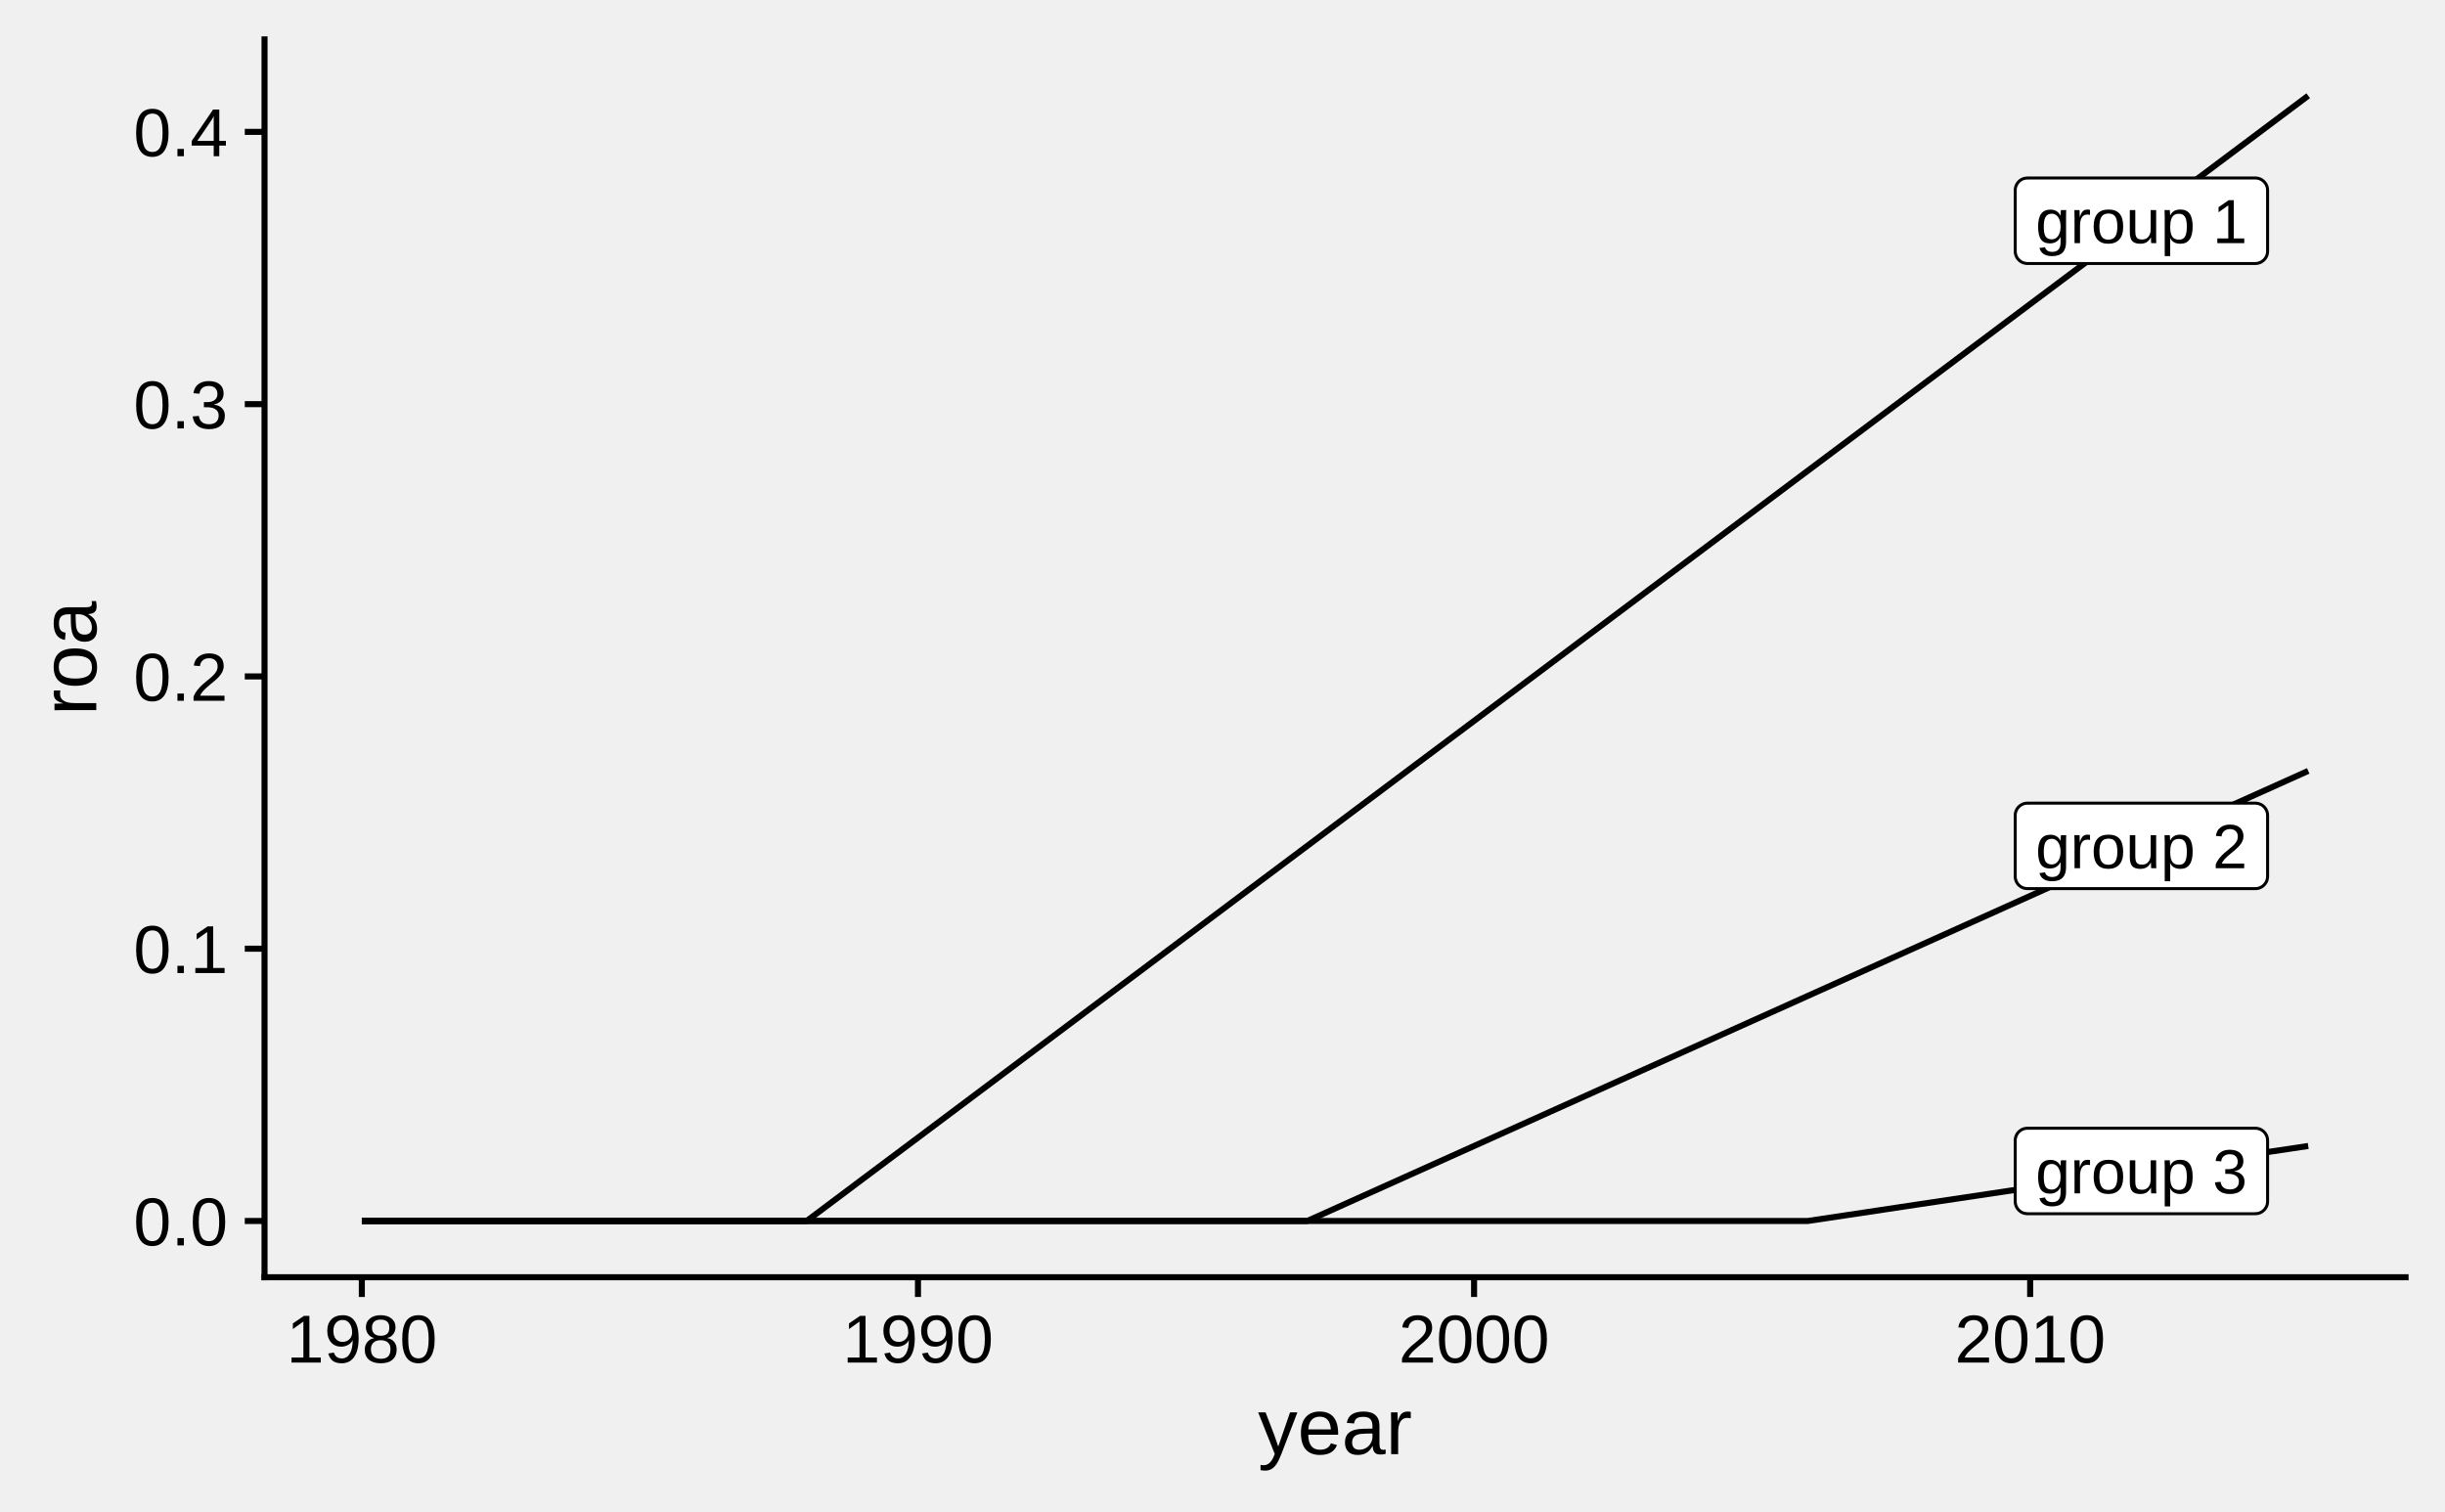
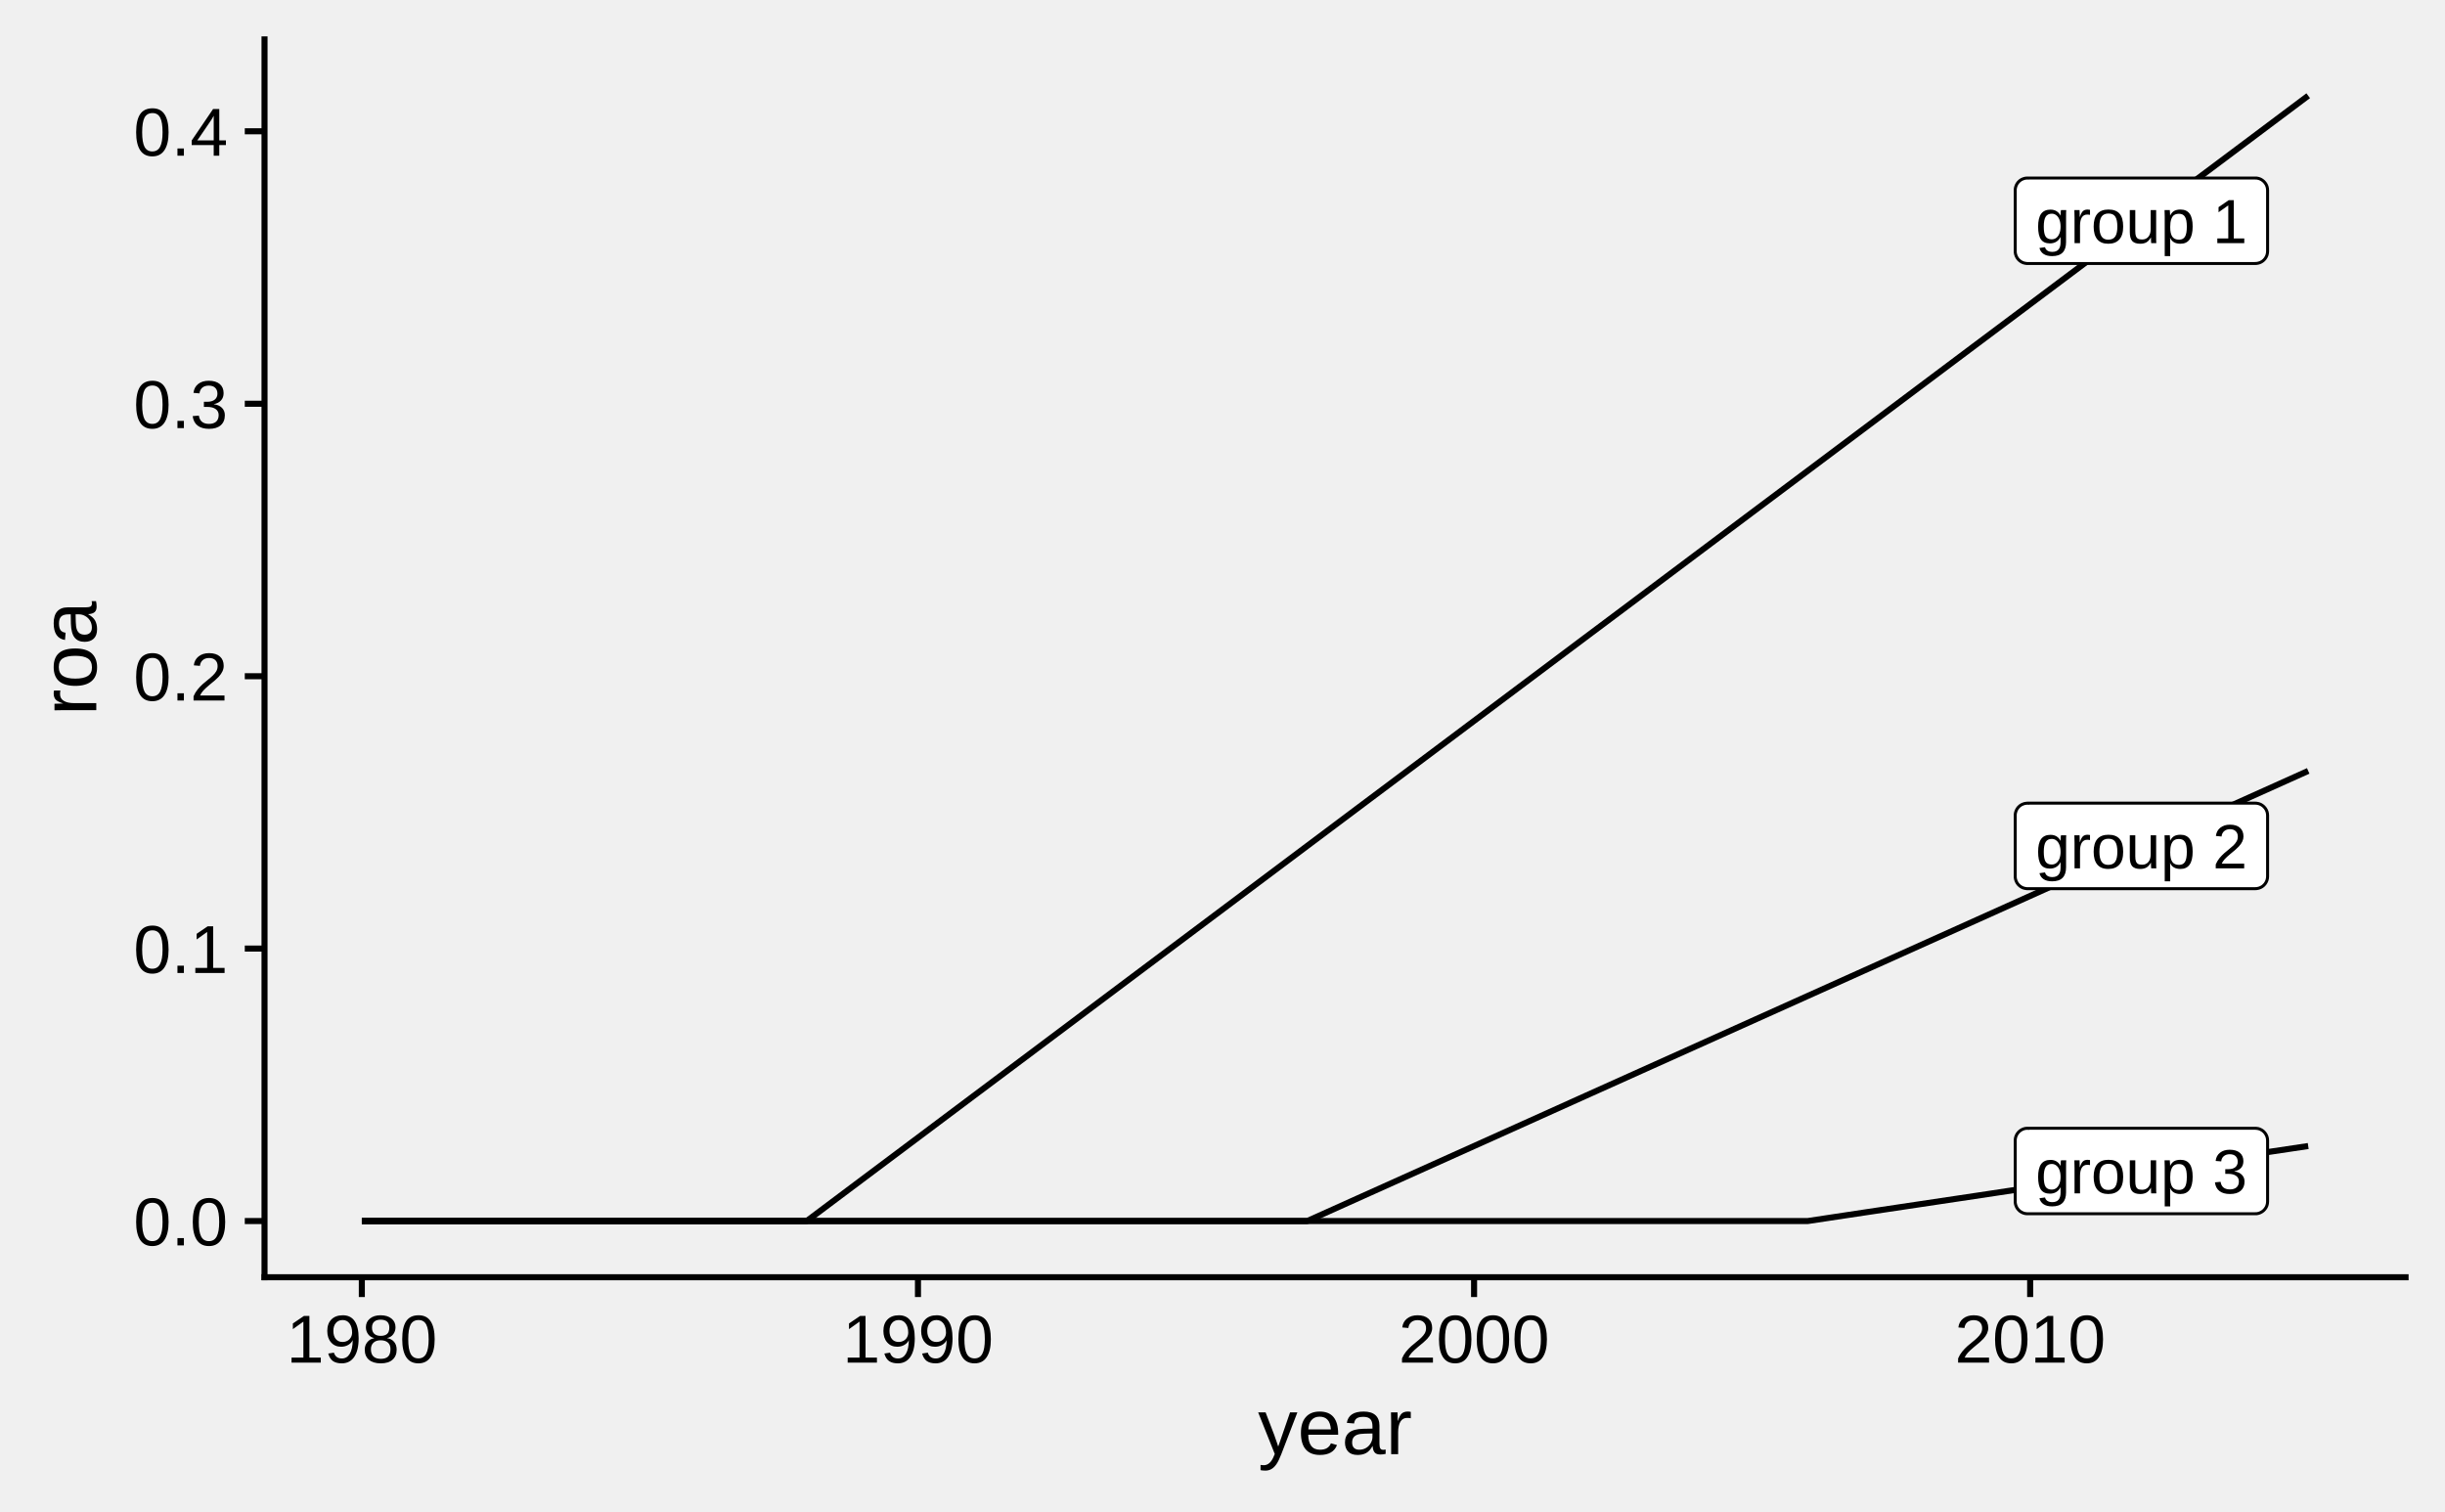
<svg xmlns="http://www.w3.org/2000/svg" class="svglite" width="432.20pt" height="267.12pt" viewBox="0 0 432.20 267.12">
  <defs>
    <style type="text/css">
    .svglite line, .svglite polyline, .svglite polygon, .svglite path, .svglite rect, .svglite circle {
      fill: none;
      stroke: #000000;
      stroke-linecap: round;
      stroke-linejoin: round;
      stroke-miterlimit: 10.00;
+     }
+     .svglite text {
+       white-space: pre;
    }
  </style>
  </defs>
  <rect width="100%" height="100%" style="stroke: none; fill: none;" />
  <defs>
    <clipPath id="cpMC4wMHw0MzIuMjB8MC4wMHwyNjcuMTI=">
      <rect x="0.00" y="0.00" width="432.20" height="267.12" />
    </clipPath>
  </defs>
  <g clip-path="url(#cpMC4wMHw0MzIuMjB8MC4wMHwyNjcuMTI=)">
</g>
  <defs>
    <clipPath id="cpNDYuNzZ8NDI1LjIzfDYuOTd8MjI1Ljc4">
-       <rect x="46.76" y="6.97" width="378.47" height="218.80" />
+       <rect x="46.76" y="6.97" width="378.47" height="218.81" />
    </clipPath>
  </defs>
  <g clip-path="url(#cpNDYuNzZ8NDI1LjIzfDYuOTd8MjI1Ljc4)">
-     <polyline points="63.96,215.83 73.79,215.83 83.62,215.83 93.45,215.83 103.28,215.83 113.11,215.83 122.94,215.83 132.77,215.83 142.60,215.83 152.43,208.46 162.27,201.10 172.10,193.73 181.93,186.36 191.76,178.99 201.59,171.63 211.42,164.26 221.25,156.89 231.08,149.53 240.91,142.16 250.74,134.79 260.57,127.43 270.40,120.06 280.23,112.69 290.06,105.32 299.89,97.96 309.72,90.59 319.55,83.22 329.38,75.86 339.21,68.49 349.04,61.12 358.87,53.75 368.70,46.39 378.53,39.02 388.36,31.65 398.19,24.29 408.02,16.92 " style="stroke-width: 1.07; stroke-linecap: butt;" />
-     <polyline points="63.96,215.83 73.79,215.83 83.62,215.83 93.45,215.83 103.28,215.83 113.11,215.83 122.94,215.83 132.77,215.83 142.60,215.83 152.43,215.83 162.27,215.83 172.10,215.83 181.93,215.83 191.76,215.83 201.59,215.83 211.42,215.83 221.25,215.83 231.08,215.83 240.91,211.41 250.74,206.99 260.57,202.57 270.40,198.15 280.23,193.73 290.06,189.31 299.89,184.89 309.72,180.47 319.55,176.05 329.38,171.63 339.21,167.21 349.04,162.79 358.87,158.37 368.70,153.95 378.53,149.53 388.36,145.11 398.19,140.69 408.02,136.27 " style="stroke-width: 1.07; stroke-linecap: butt;" />
-     <polyline points="63.96,215.83 73.79,215.83 83.62,215.83 93.45,215.83 103.28,215.83 113.11,215.83 122.94,215.83 132.77,215.83 142.60,215.83 152.43,215.83 162.27,215.83 172.10,215.83 181.93,215.83 191.76,215.83 201.59,215.83 211.42,215.83 221.25,215.83 231.08,215.83 240.91,215.83 250.74,215.83 260.57,215.83 270.40,215.83 280.23,215.83 290.06,215.83 299.89,215.83 309.72,215.83 319.55,215.83 329.38,214.36 339.21,212.88 349.04,211.41 358.87,209.94 368.70,208.46 378.53,206.99 388.36,205.52 398.19,204.04 408.02,202.57 " style="stroke-width: 1.07; stroke-linecap: butt;" />
-     <polygon points="358.39,46.58 398.68,46.58 398.59,46.58 398.94,46.56 399.28,46.49 399.60,46.37 399.90,46.19 400.17,45.97 400.40,45.71 400.59,45.42 400.73,45.10 400.81,44.76 400.84,44.42 400.84,44.42 400.84,33.62 400.84,33.62 400.81,33.28 400.73,32.94 400.59,32.62 400.40,32.33 400.17,32.07 399.90,31.85 399.60,31.67 399.28,31.55 398.94,31.48 398.68,31.46 358.39,31.46 358.65,31.48 358.30,31.47 357.95,31.51 357.62,31.60 357.31,31.75 357.02,31.95 356.77,32.19 356.56,32.47 356.40,32.78 356.29,33.11 356.23,33.45 356.23,33.62 356.23,44.42 356.23,44.24 356.23,44.59 356.29,44.93 356.40,45.26 356.56,45.57 356.77,45.85 357.02,46.09 357.31,46.29 357.62,46.44 357.95,46.53 358.30,46.58 " style="stroke-width: 0.53; fill: #FFFFFF;" />
-     <text x="378.53" y="42.98" text-anchor="middle" style="font-size: 11.04px; font-family: Arial;" textLength="37.41px" lengthAdjust="spacingAndGlyphs">group 1</text>
-     <polygon points="358.39,157.08 398.68,157.08 398.59,157.08 398.94,157.07 399.28,157.00 399.60,156.87 399.90,156.70 400.17,156.48 400.40,156.22 400.59,155.93 400.73,155.61 400.81,155.27 400.84,154.92 400.84,154.92 400.84,144.13 400.84,144.13 400.81,143.78 400.73,143.45 400.59,143.13 400.40,142.83 400.17,142.57 399.90,142.35 399.60,142.18 399.28,142.06 398.94,141.99 398.68,141.97 358.39,141.97 358.65,141.99 358.30,141.97 357.95,142.01 357.62,142.11 357.31,142.26 357.02,142.46 356.77,142.70 356.56,142.98 356.40,143.28 356.29,143.61 356.23,143.96 356.23,144.13 356.23,154.92 356.23,154.75 356.23,155.10 356.29,155.44 356.40,155.77 356.56,156.08 356.77,156.36 357.02,156.60 357.31,156.79 357.62,156.94 357.95,157.04 358.30,157.08 " style="stroke-width: 0.53; fill: #FFFFFF;" />
-     <text x="378.53" y="153.48" text-anchor="middle" style="font-size: 11.04px; font-family: Arial;" textLength="37.41px" lengthAdjust="spacingAndGlyphs">group 2</text>
-     <polygon points="358.39,214.55 398.68,214.55 398.59,214.54 398.94,214.53 399.28,214.46 399.60,214.34 399.90,214.16 400.17,213.94 400.40,213.68 400.59,213.39 400.73,213.07 400.81,212.73 400.84,212.39 400.84,212.39 400.84,201.59 400.84,201.59 400.81,201.25 400.73,200.91 400.59,200.59 400.40,200.30 400.17,200.04 399.90,199.82 399.60,199.64 399.28,199.52 398.94,199.45 398.68,199.43 358.39,199.43 358.65,199.45 358.30,199.43 357.95,199.48 357.62,199.57 357.31,199.72 357.02,199.92 356.77,200.16 356.56,200.44 356.40,200.75 356.29,201.08 356.23,201.42 356.23,201.59 356.23,212.39 356.23,212.21 356.23,212.56 356.29,212.90 356.40,213.23 356.56,213.54 356.77,213.82 357.02,214.06 357.31,214.26 357.62,214.41 357.95,214.50 358.30,214.54 " style="stroke-width: 0.53; fill: #FFFFFF;" />
-     <text x="378.53" y="210.95" text-anchor="middle" style="font-size: 11.04px; font-family: Arial;" textLength="37.41px" lengthAdjust="spacingAndGlyphs">group 3</text>
+     <polyline points="63.96,215.84 73.79,215.84 83.62,215.84 93.45,215.84 103.28,215.84 113.11,215.84 122.94,215.84 132.77,215.84 142.60,215.84 152.43,208.47 162.27,201.10 172.10,193.73 181.93,186.37 191.76,179.00 201.59,171.63 211.42,164.27 221.25,156.90 231.08,149.53 240.91,142.16 250.74,134.80 260.57,127.43 270.40,120.06 280.23,112.69 290.06,105.33 299.89,97.96 309.72,90.59 319.55,83.23 329.38,75.86 339.21,68.49 349.04,61.12 358.87,53.76 368.70,46.39 378.53,39.02 388.36,31.65 398.19,24.29 408.02,16.92 " style="stroke-width: 1.07; stroke-linecap: butt;" />
+     <polyline points="63.96,215.84 73.79,215.84 83.62,215.84 93.45,215.84 103.28,215.84 113.11,215.84 122.94,215.84 132.77,215.84 142.60,215.84 152.43,215.84 162.27,215.84 172.10,215.84 181.93,215.84 191.76,215.84 201.59,215.84 211.42,215.84 221.25,215.84 231.08,215.84 240.91,211.42 250.74,207.00 260.57,202.58 270.40,198.16 280.23,193.73 290.06,189.31 299.89,184.89 309.72,180.47 319.55,176.05 329.38,171.63 339.21,167.21 349.04,162.79 358.87,158.37 368.70,153.95 378.53,149.53 388.36,145.11 398.19,140.69 408.02,136.27 " style="stroke-width: 1.07; stroke-linecap: butt;" />
+     <polyline points="63.96,215.84 73.79,215.84 83.62,215.84 93.45,215.84 103.28,215.84 113.11,215.84 122.94,215.84 132.77,215.84 142.60,215.84 152.43,215.84 162.27,215.84 172.10,215.84 181.93,215.84 191.76,215.84 201.59,215.84 211.42,215.84 221.25,215.84 231.08,215.84 240.91,215.84 250.74,215.84 260.57,215.84 270.40,215.84 280.23,215.84 290.06,215.84 299.89,215.84 309.72,215.84 319.55,215.84 329.38,214.36 339.21,212.89 349.04,211.42 358.87,209.94 368.70,208.47 378.53,207.00 388.36,205.52 398.19,204.05 408.02,202.58 " style="stroke-width: 1.07; stroke-linecap: butt;" />
+     <polygon points="358.39,46.58 398.68,46.58 398.59,46.58 398.94,46.56 399.28,46.49 399.60,46.37 399.90,46.20 400.17,45.98 400.40,45.72 400.59,45.42 400.73,45.10 400.81,44.76 400.84,44.42 400.84,44.42 400.84,33.63 400.84,33.63 400.81,33.28 400.73,32.94 400.59,32.62 400.40,32.33 400.17,32.07 399.90,31.85 399.60,31.67 399.28,31.55 398.94,31.48 398.68,31.47 358.39,31.47 358.65,31.48 358.30,31.47 357.95,31.51 357.62,31.61 357.31,31.75 357.02,31.95 356.77,32.19 356.56,32.47 356.40,32.78 356.29,33.11 356.23,33.45 356.23,33.63 356.23,44.42 356.23,44.24 356.23,44.59 356.29,44.93 356.40,45.26 356.56,45.57 356.77,45.85 357.02,46.09 357.31,46.29 357.62,46.44 357.95,46.53 358.30,46.58 " style="stroke-width: 0.53; fill: #FFFFFF;" />
+     <text x="378.53" y="42.98" text-anchor="middle" style="font-size: 11.04px; font-family: &quot;Arial&quot;;" textLength="37.41px" lengthAdjust="spacingAndGlyphs">group 1</text>
+     <polygon points="358.39,157.09 398.68,157.09 398.59,157.09 398.94,157.07 399.28,157.00 399.60,156.88 399.90,156.71 400.17,156.49 400.40,156.23 400.59,155.93 400.73,155.61 400.81,155.27 400.84,154.93 400.84,154.93 400.84,144.13 400.84,144.13 400.81,143.79 400.73,143.45 400.59,143.13 400.40,142.84 400.17,142.58 399.90,142.36 399.60,142.18 399.28,142.06 398.94,141.99 398.68,141.97 358.39,141.97 358.65,141.99 358.30,141.98 357.95,142.02 357.62,142.12 357.31,142.26 357.02,142.46 356.77,142.70 356.56,142.98 356.40,143.29 356.29,143.62 356.23,143.96 356.23,144.13 356.23,154.93 356.23,154.75 356.23,155.10 356.29,155.44 356.40,155.77 356.56,156.08 356.77,156.36 357.02,156.60 357.31,156.80 357.62,156.95 357.95,157.04 358.30,157.09 " style="stroke-width: 0.53; fill: #FFFFFF;" />
+     <text x="378.53" y="153.49" text-anchor="middle" style="font-size: 11.04px; font-family: &quot;Arial&quot;;" textLength="37.41px" lengthAdjust="spacingAndGlyphs">group 2</text>
+     <polygon points="358.39,214.55 398.68,214.55 398.59,214.55 398.94,214.54 399.28,214.47 399.60,214.34 399.90,214.17 400.17,213.95 400.40,213.69 400.59,213.40 400.73,213.08 400.81,212.74 400.84,212.39 400.84,212.39 400.84,201.60 400.84,201.60 400.81,201.25 400.73,200.92 400.59,200.60 400.40,200.30 400.17,200.04 399.90,199.82 399.60,199.65 399.28,199.52 398.94,199.46 398.68,199.44 358.39,199.44 358.65,199.46 358.30,199.44 357.95,199.48 357.62,199.58 357.31,199.73 357.02,199.93 356.77,200.17 356.56,200.45 356.40,200.75 356.29,201.08 356.23,201.43 356.23,201.60 356.23,212.39 356.23,212.22 356.23,212.57 356.29,212.91 356.40,213.24 356.56,213.55 356.77,213.82 357.02,214.07 357.31,214.26 357.62,214.41 357.95,214.51 358.30,214.55 " style="stroke-width: 0.53; fill: #FFFFFF;" />
+     <text x="378.53" y="210.95" text-anchor="middle" style="font-size: 11.04px; font-family: &quot;Arial&quot;;" textLength="37.41px" lengthAdjust="spacingAndGlyphs">group 3</text>
  </g>
  <g clip-path="url(#cpMC4wMHw0MzIuMjB8MC4wMHwyNjcuMTI=)">
    <polyline points="46.76,225.78 46.76,6.97 " style="stroke-width: 1.07; stroke-linecap: square;" />
-     <text x="40.28" y="220.14" text-anchor="end" style="font-size: 12.00px; font-family: Arial;" textLength="16.68px" lengthAdjust="spacingAndGlyphs">0.0</text>
-     <text x="40.28" y="172.00" text-anchor="end" style="font-size: 12.00px; font-family: Arial;" textLength="16.68px" lengthAdjust="spacingAndGlyphs">0.1</text>
-     <text x="40.28" y="123.87" text-anchor="end" style="font-size: 12.00px; font-family: Arial;" textLength="16.68px" lengthAdjust="spacingAndGlyphs">0.2</text>
-     <text x="40.28" y="75.74" text-anchor="end" style="font-size: 12.00px; font-family: Arial;" textLength="16.68px" lengthAdjust="spacingAndGlyphs">0.3</text>
-     <text x="40.28" y="27.61" text-anchor="end" style="font-size: 12.00px; font-family: Arial;" textLength="16.68px" lengthAdjust="spacingAndGlyphs">0.4</text>
-     <polyline points="43.27,215.83 46.76,215.83 " style="stroke-width: 1.07; stroke-linecap: butt;" />
-     <polyline points="43.27,167.70 46.76,167.70 " style="stroke-width: 1.07; stroke-linecap: butt;" />
-     <polyline points="43.27,119.57 46.76,119.57 " style="stroke-width: 1.07; stroke-linecap: butt;" />
-     <polyline points="43.27,71.44 46.76,71.44 " style="stroke-width: 1.07; stroke-linecap: butt;" />
-     <polyline points="43.27,23.31 46.76,23.31 " style="stroke-width: 1.07; stroke-linecap: butt;" />
+     <text x="40.28" y="220.14" text-anchor="end" style="font-size: 12.00px; font-family: &quot;Arial&quot;;" textLength="16.68px" lengthAdjust="spacingAndGlyphs">0.0</text>
+     <text x="40.28" y="171.99" text-anchor="end" style="font-size: 12.00px; font-family: &quot;Arial&quot;;" textLength="16.68px" lengthAdjust="spacingAndGlyphs">0.1</text>
+     <text x="40.28" y="123.83" text-anchor="end" style="font-size: 12.00px; font-family: &quot;Arial&quot;;" textLength="16.68px" lengthAdjust="spacingAndGlyphs">0.2</text>
+     <text x="40.28" y="75.68" text-anchor="end" style="font-size: 12.00px; font-family: &quot;Arial&quot;;" textLength="16.68px" lengthAdjust="spacingAndGlyphs">0.3</text>
+     <text x="40.28" y="27.52" text-anchor="end" style="font-size: 12.00px; font-family: &quot;Arial&quot;;" textLength="16.68px" lengthAdjust="spacingAndGlyphs">0.4</text>
+     <polyline points="43.27,215.84 46.76,215.84 " style="stroke-width: 1.07; stroke-linecap: butt;" />
+     <polyline points="43.27,167.68 46.76,167.68 " style="stroke-width: 1.07; stroke-linecap: butt;" />
+     <polyline points="43.27,119.53 46.76,119.53 " style="stroke-width: 1.07; stroke-linecap: butt;" />
+     <polyline points="43.27,71.37 46.76,71.37 " style="stroke-width: 1.07; stroke-linecap: butt;" />
+     <polyline points="43.27,23.21 46.76,23.21 " style="stroke-width: 1.07; stroke-linecap: butt;" />
    <polyline points="46.76,225.78 425.23,225.78 " style="stroke-width: 1.07; stroke-linecap: square;" />
-     <polyline points="63.96,229.26 63.96,225.78 " style="stroke-width: 1.07; stroke-linecap: butt;" />
-     <polyline points="162.27,229.26 162.27,225.78 " style="stroke-width: 1.07; stroke-linecap: butt;" />
-     <polyline points="260.57,229.26 260.57,225.78 " style="stroke-width: 1.07; stroke-linecap: butt;" />
-     <polyline points="358.87,229.26 358.87,225.78 " style="stroke-width: 1.07; stroke-linecap: butt;" />
-     <text x="63.96" y="240.86" text-anchor="middle" style="font-size: 12.00px; font-family: Arial;" textLength="26.70px" lengthAdjust="spacingAndGlyphs">1980</text>
-     <text x="162.27" y="240.86" text-anchor="middle" style="font-size: 12.00px; font-family: Arial;" textLength="26.70px" lengthAdjust="spacingAndGlyphs">1990</text>
-     <text x="260.57" y="240.86" text-anchor="middle" style="font-size: 12.00px; font-family: Arial;" textLength="26.70px" lengthAdjust="spacingAndGlyphs">2000</text>
-     <text x="358.87" y="240.86" text-anchor="middle" style="font-size: 12.00px; font-family: Arial;" textLength="26.70px" lengthAdjust="spacingAndGlyphs">2010</text>
-     <text x="235.99" y="257.05" text-anchor="middle" style="font-size: 14.00px; font-family: Arial;" textLength="27.23px" lengthAdjust="spacingAndGlyphs">year</text>
-     <text transform="translate(17.02,116.37) rotate(-90)" text-anchor="middle" style="font-size: 14.00px; font-family: Arial;" textLength="20.23px" lengthAdjust="spacingAndGlyphs">roa</text>
+     <polyline points="63.96,229.27 63.96,225.78 " style="stroke-width: 1.07; stroke-linecap: butt;" />
+     <polyline points="162.27,229.27 162.27,225.78 " style="stroke-width: 1.07; stroke-linecap: butt;" />
+     <polyline points="260.57,229.27 260.57,225.78 " style="stroke-width: 1.07; stroke-linecap: butt;" />
+     <polyline points="358.87,229.27 358.87,225.78 " style="stroke-width: 1.07; stroke-linecap: butt;" />
+     <text x="63.96" y="240.87" text-anchor="middle" style="font-size: 12.00px; font-family: &quot;Arial&quot;;" textLength="26.70px" lengthAdjust="spacingAndGlyphs">1980</text>
+     <text x="162.27" y="240.87" text-anchor="middle" style="font-size: 12.00px; font-family: &quot;Arial&quot;;" textLength="26.70px" lengthAdjust="spacingAndGlyphs">1990</text>
+     <text x="260.57" y="240.87" text-anchor="middle" style="font-size: 12.00px; font-family: &quot;Arial&quot;;" textLength="26.70px" lengthAdjust="spacingAndGlyphs">2000</text>
+     <text x="358.87" y="240.87" text-anchor="middle" style="font-size: 12.00px; font-family: &quot;Arial&quot;;" textLength="26.70px" lengthAdjust="spacingAndGlyphs">2010</text>
+     <text x="235.99" y="257.05" text-anchor="middle" style="font-size: 14.00px; font-family: &quot;Arial&quot;;" textLength="27.23px" lengthAdjust="spacingAndGlyphs">year</text>
+     <text transform="translate(17.02,116.38) rotate(-90)" text-anchor="middle" style="font-size: 14.00px; font-family: &quot;Arial&quot;;" textLength="20.23px" lengthAdjust="spacingAndGlyphs">roa</text>
  </g>
</svg>
